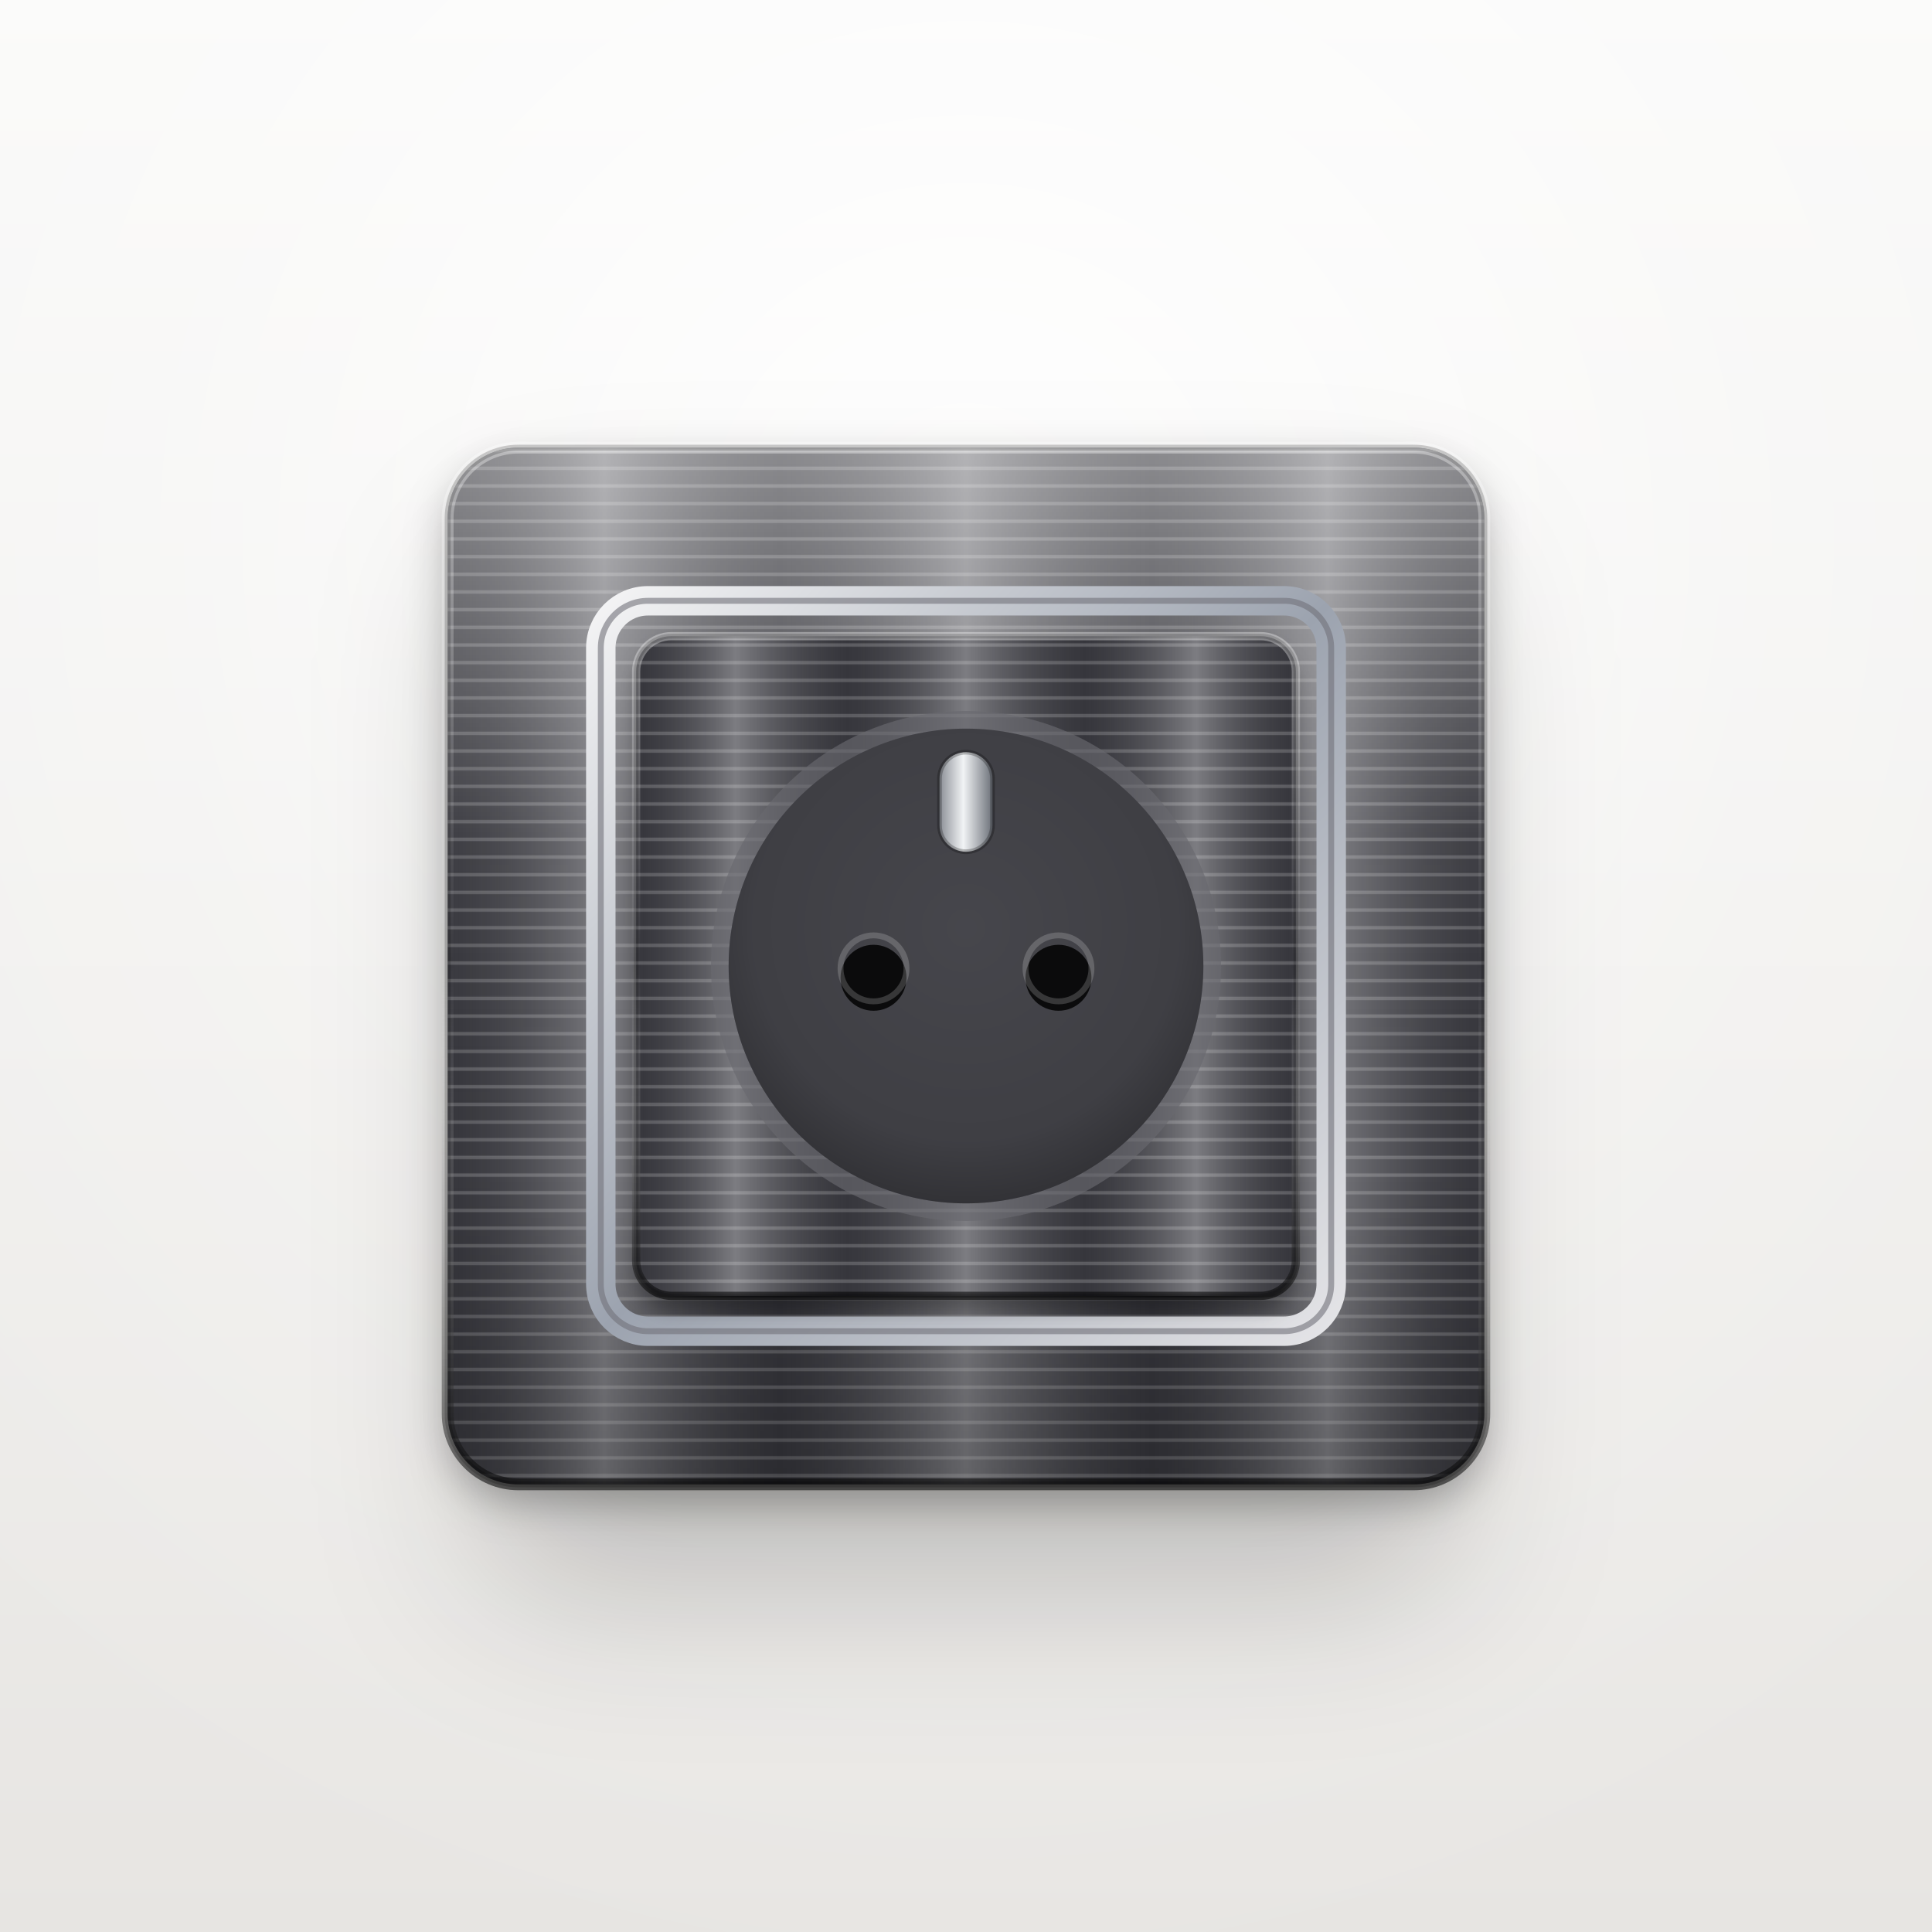
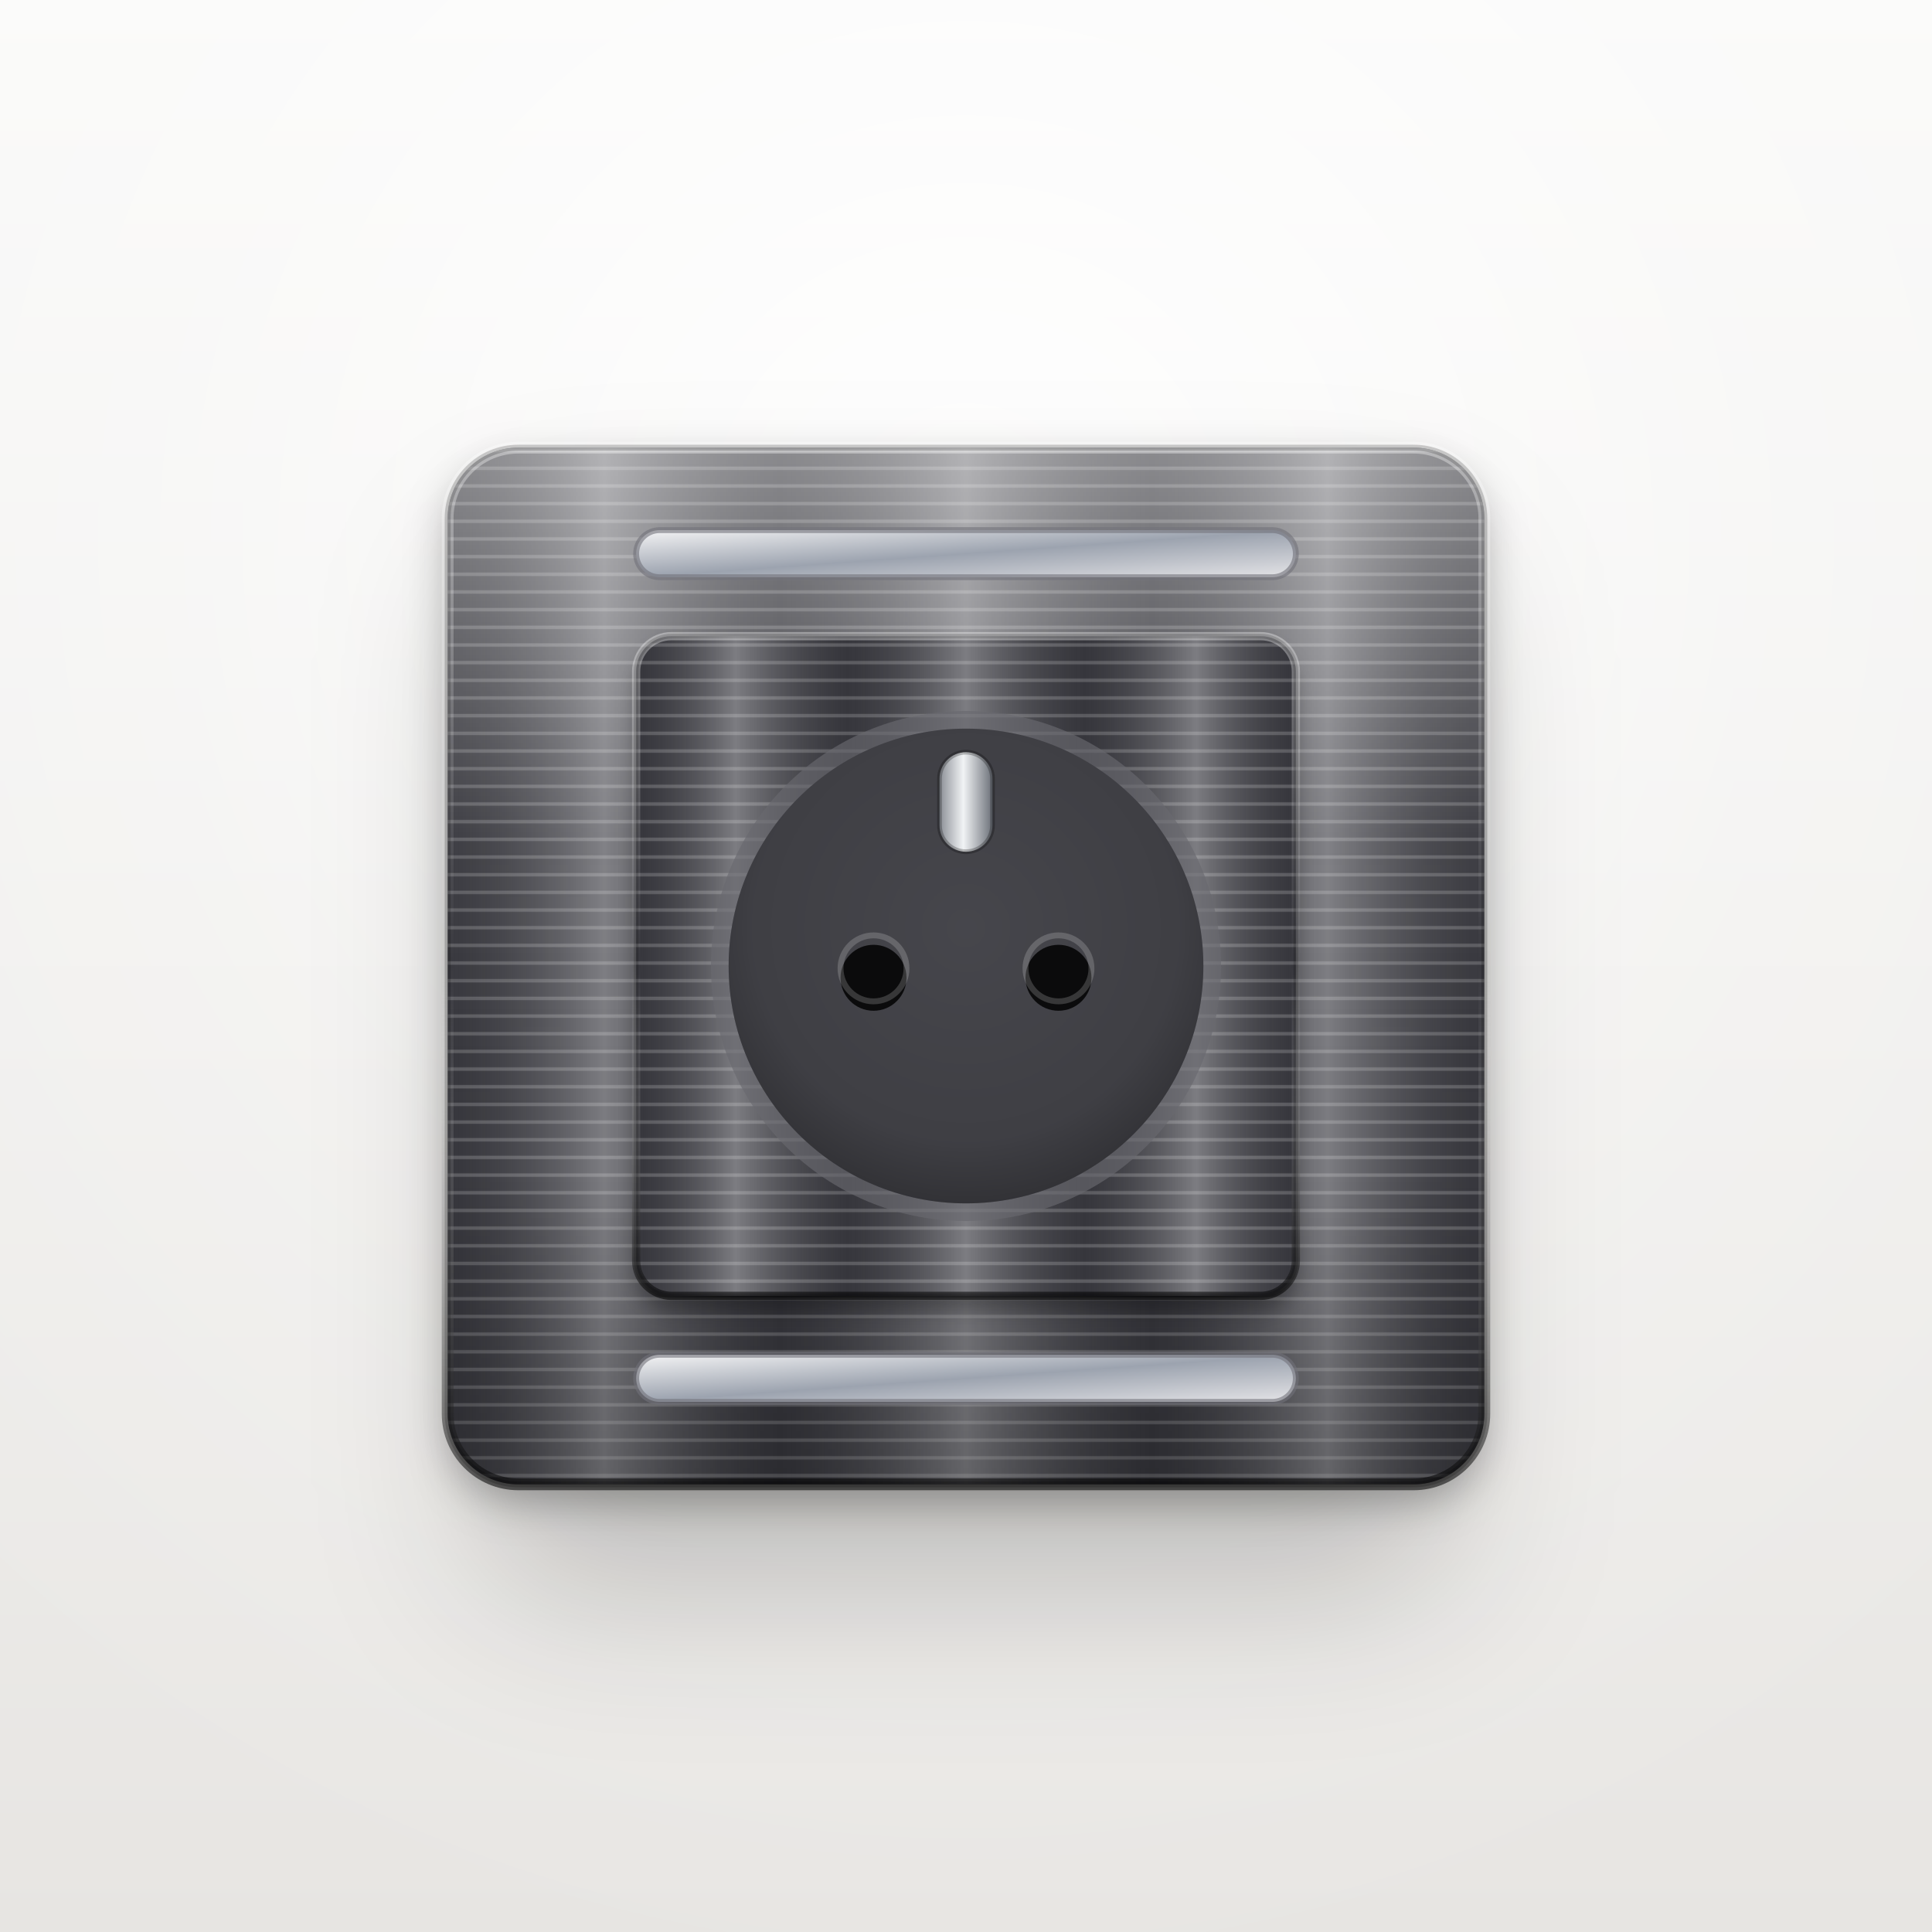
- <svg xmlns="http://www.w3.org/2000/svg" viewBox="0 0 328 328" width="328" height="328" role="img" aria-label="Time – Antracitová (34)" data-series="ABB|Time" data-color="abb-time-34" data-part="socket">
+ <svg xmlns="http://www.w3.org/2000/svg" data-color="abb-time-34" data-part="socket" viewBox="0 0 328 328" width="328" height="328" role="img" aria-label="Time – Antracitová (34)" data-shape="metal" data-material="metal" data-series="ABB|Time">
  <defs>
    <linearGradient id="bg" x1="0" y1="0" x2="0" y2="1">
      <stop offset="0" stop-color="#fafaf9" />
      <stop offset="1" stop-color="#e7e5e2" />
    </linearGradient>
    <radialGradient id="spot" cx="0.5" cy="0.28" r="0.75">
      <stop offset="0" stop-color="#ffffff" stop-opacity="0.95" />
      <stop offset="0.55" stop-color="#ffffff" stop-opacity="0.25" />
      <stop offset="1" stop-color="#ffffff" stop-opacity="0" />
    </radialGradient>
    <filter id="soft" x="-30%" y="-30%" width="160%" height="170%">
      <feGaussianBlur stdDeviation="14" />
    </filter>
    <filter id="contact" x="-20%" y="-20%" width="140%" height="150%">
      <feGaussianBlur stdDeviation="3.5" />
    </filter>
    <filter id="lip" x="-10%" y="-10%" width="120%" height="130%">
      <feGaussianBlur stdDeviation="1.6" />
    </filter>
    <linearGradient id="relief" x1="0" y1="0" x2="0" y2="1">
      <stop offset="0" stop-color="#ffffff" stop-opacity="0.42" />
      <stop offset="0.38" stop-color="#ffffff" stop-opacity="0.04" />
      <stop offset="0.7" stop-color="#000000" stop-opacity="0" />
      <stop offset="1" stop-color="#000000" stop-opacity="0.2" />
    </linearGradient>
    <linearGradient id="edge" x1="0" y1="0" x2="0" y2="1">
      <stop offset="0" stop-color="#ffffff" stop-opacity="0.35" />
      <stop offset="0.5" stop-color="#ffffff" stop-opacity="0" />
      <stop offset="1" stop-color="#000000" stop-opacity="0.55" />
    </linearGradient>
    <linearGradient id="rocker" x1="0" y1="0" x2="0" y2="1">
      <stop offset="0" stop-color="#ffffff" stop-opacity="0.34" />
      <stop offset="0.5" stop-color="#ffffff" stop-opacity="0.02" />
      <stop offset="0.52" stop-color="#000000" stop-opacity="0.03" />
      <stop offset="1" stop-color="#000000" stop-opacity="0.16" />
    </linearGradient>
    <linearGradient id="gloss" x1="0" y1="0" x2="1" y2="1">
      <stop offset="0" stop-color="#ffffff" stop-opacity="0.5" />
      <stop offset="0.32" stop-color="#ffffff" stop-opacity="0.08" />
      <stop offset="0.34" stop-color="#ffffff" stop-opacity="0.22" />
      <stop offset="0.5" stop-color="#ffffff" stop-opacity="0.02" />
      <stop offset="1" stop-color="#000000" stop-opacity="0.08" />
    </linearGradient>
    <linearGradient id="glass" x1="0" y1="0" x2="1" y2="1">
      <stop offset="0" stop-color="#ffffff" stop-opacity="0.55" />
-       <stop offset="0.3" stop-color="#ffffff" stop-opacity="0.1" />
-       <stop offset="0.31" stop-color="#ffffff" stop-opacity="0.32" />
-       <stop offset="0.48" stop-color="#ffffff" stop-opacity="0.03" />
-       <stop offset="1" stop-color="#000000" stop-opacity="0.22" />
+       <stop offset="0.24" stop-color="#ffffff" stop-opacity="0.1" />
+       <stop offset="0.25" stop-color="#ffffff" stop-opacity="0.42" />
+       <stop offset="0.31" stop-color="#ffffff" stop-opacity="0.34" />
+       <stop offset="0.32" stop-color="#ffffff" stop-opacity="0.05" />
+       <stop offset="0.6" stop-color="#ffffff" stop-opacity="0.02" />
+       <stop offset="1" stop-color="#000000" stop-opacity="0.24" />
    </linearGradient>
    <linearGradient id="metal" x1="0" y1="0" x2="1" y2="0">
      <stop offset="0" stop-color="#000000" stop-opacity="0.14" />
      <stop offset="0.15" stop-color="#ffffff" stop-opacity="0.32" />
      <stop offset="0.32" stop-color="#000000" stop-opacity="0.14" />
      <stop offset="0.5" stop-color="#ffffff" stop-opacity="0.32" />
      <stop offset="0.68" stop-color="#000000" stop-opacity="0.14" />
      <stop offset="0.85" stop-color="#ffffff" stop-opacity="0.32" />
      <stop offset="1" stop-color="#000000" stop-opacity="0.14" />
    </linearGradient>
    <pattern id="brushed" width="6" height="3" patternUnits="userSpaceOnUse">
      <path d="M0 1.5 H6" stroke="#ffffff" stroke-opacity="0.18" stroke-width="0.6" />
    </pattern>
    <radialGradient id="soft-touch" cx="0.5" cy="0.4" r="0.8">
      <stop offset="0" stop-color="#ffffff" stop-opacity="0.1" />
      <stop offset="1" stop-color="#000000" stop-opacity="0.1" />
    </radialGradient>
+     <filter id="grain" x="0" y="0" width="100%" height="100%">
+       <feTurbulence type="fractalNoise" baseFrequency="0.85" numOctaves="2" seed="7" result="noise" />
+       <feColorMatrix in="noise" type="matrix" values="0 0 0 0 0  0 0 0 0 0  0 0 0 0 0  0 0 0 0.55 -0.12" />
+     </filter>
+     <pattern id="pores" width="18" height="18" patternUnits="userSpaceOnUse">
+       <circle cx="3" cy="4" r="1.1" fill="#000000" fill-opacity="0.22" />
+       <circle cx="12" cy="9" r="0.8" fill="#000000" fill-opacity="0.18" />
+       <circle cx="7" cy="15" r="1.3" fill="#000000" fill-opacity="0.14" />
+       <circle cx="15" cy="2" r="0.6" fill="#ffffff" fill-opacity="0.3" />
+     </pattern>
+     <pattern id="slate" width="220" height="26" patternUnits="userSpaceOnUse">
+       <path d="M0 5 C50 2 120 9 220 4" fill="none" stroke="#ffffff" stroke-opacity="0.12" stroke-width="2.2" />
+       <path d="M0 13 C70 16 140 10 220 14" fill="none" stroke="#000000" stroke-opacity="0.22" stroke-width="3.2" />
+       <path d="M0 21 C60 19 150 24 220 20" fill="none" stroke="#ffffff" stroke-opacity="0.07" stroke-width="1.6" />
+     </pattern>
+     <pattern id="paper" width="14" height="10" patternUnits="userSpaceOnUse">
+       <path d="M0 2 L9 3.5 M3 7 L13 6 M1 9.5 L6 8.6" stroke="#000000" stroke-opacity="0.16" stroke-width="0.7" />
+       <path d="M5 1 L12 2.2" stroke="#ffffff" stroke-opacity="0.14" stroke-width="0.6" />
+     </pattern>
+     <pattern id="wood" width="80" height="22" patternUnits="userSpaceOnUse">
+       <path d="M0 5 C20 1 40 9 80 4 M0 13 C24 10 52 17 80 12 M0 19 C30 17 50 22 80 18" fill="none" stroke="#000000" stroke-opacity="0.24" stroke-width="1.4" />
+       <path d="M0 9 C26 6 46 12 80 8" fill="none" stroke="#ffffff" stroke-opacity="0.12" stroke-width="1" />
+     </pattern>
+     <radialGradient id="porcelain" cx="0.34" cy="0.28" r="0.85">
+       <stop offset="0" stop-color="#ffffff" stop-opacity="0.75" />
+       <stop offset="0.45" stop-color="#ffffff" stop-opacity="0.08" />
+       <stop offset="1" stop-color="#000000" stop-opacity="0.2" />
+     </radialGradient>
    <radialGradient id="well" cx="0.5" cy="0.42" r="0.6">
      <stop offset="0" stop-color="#000000" stop-opacity="0.04" />
      <stop offset="0.75" stop-color="#000000" stop-opacity="0.14" />
      <stop offset="1" stop-color="#000000" stop-opacity="0.34" />
+     </radialGradient>
+     <radialGradient id="cavity" cx="0.5" cy="0.36" r="0.62">
+       <stop offset="0" stop-color="#000000" stop-opacity="0.08" />
+       <stop offset="0.6" stop-color="#000000" stop-opacity="0.22" />
+       <stop offset="1" stop-color="#000000" stop-opacity="0.55" />
    </radialGradient>
    <linearGradient id="pin" x1="0" y1="0" x2="1" y2="0">
      <stop offset="0" stop-color="#8b8f96" />
      <stop offset="0.45" stop-color="#f1f3f5" />
      <stop offset="1" stop-color="#6b7078" />
    </linearGradient>
    <linearGradient id="chrome" x1="0" y1="0" x2="1" y2="1">
      <stop offset="0" stop-color="#f4f4f5" />
      <stop offset="0.5" stop-color="#9ca3af" />
      <stop offset="1" stop-color="#e4e4e7" />
    </linearGradient>
    <radialGradient id="convex" cx="0.5" cy="0.3" r="0.8">
      <stop offset="0" stop-color="#ffffff" stop-opacity="0.4" />
      <stop offset="0.65" stop-color="#ffffff" stop-opacity="0" />
      <stop offset="1" stop-color="#000000" stop-opacity="0.18" />
    </radialGradient>
+     <linearGradient id="smoke" x1="0" y1="0" x2="0" y2="1">
+       <stop offset="0" stop-color="#52525b" stop-opacity="0.55" />
+       <stop offset="1" stop-color="#18181b" stop-opacity="0.72" />
+     </linearGradient>
  </defs>
  <rect width="328" height="328" fill="url(#bg)" />
  <rect width="328" height="328" fill="url(#spot)" />
  <rect x="82" y="94" width="164" height="176" rx="12" fill="#000000" opacity="0.2" filter="url(#soft)" />
  <rect x="76" y="79" width="176" height="176" rx="12" fill="#000000" opacity="0.3" filter="url(#contact)" />
  <rect x="76" y="76" width="176" height="176" rx="12" fill="#3f3f46" />
  <rect x="76" y="76" width="176" height="176" rx="12" fill="url(#metal)" />
  <rect x="76" y="76" width="176" height="176" rx="12" fill="url(#brushed)" />
  <rect x="76" y="76" width="176" height="176" rx="12" fill="url(#relief)" />
  <rect x="76" y="76" width="176" height="176" rx="12" fill="none" stroke="url(#edge)" stroke-width="2" />
  <rect x="76" y="76" width="176" height="176" rx="12" fill="none" stroke="#000000" stroke-opacity="0.18" stroke-width="1" />
  <g data-part="socket">
-     <rect x="102" y="102" width="124" height="124" rx="8" fill="none" stroke="url(#chrome)" stroke-width="5" />
-     <rect x="102" y="102" width="124" height="124" rx="8" fill="none" stroke="#71717a" stroke-opacity="0.6" stroke-width="1" />
+     <rect x="108" y="90" width="112" height="8" rx="4" fill="url(#chrome)" data-part="strip" />
+     <rect x="108" y="90" width="112" height="8" rx="4" fill="none" stroke="#71717a" stroke-opacity="0.6" stroke-width="1" />
+     <rect x="108" y="230" width="112" height="8" rx="4" fill="url(#chrome)" data-part="strip" />
+     <rect x="108" y="230" width="112" height="8" rx="4" fill="none" stroke="#71717a" stroke-opacity="0.6" stroke-width="1" />
    <rect x="108" y="110.5" width="112" height="112" rx="6" fill="#000000" opacity="0.28" filter="url(#lip)" />
    <rect x="108" y="108" width="112" height="112" rx="6" fill="#3f3f46" />
    <rect x="108" y="108" width="112" height="112" rx="6" fill="url(#metal)" />
    <rect x="108" y="108" width="112" height="112" rx="6" fill="url(#brushed)" />
    <circle cx="164" cy="164" r="43.3" fill="#69696f" opacity="0.65" />
    <circle cx="164" cy="164" r="40.3" fill="#49494f" />
    <circle cx="164" cy="164" r="40.3" fill="url(#well)" />
    <circle cx="148.3" cy="166" r="5.6" fill="#0b0b0c" />
    <circle cx="148.3" cy="164.4" r="5.6" fill="none" stroke="#ffffff" stroke-opacity="0.18" stroke-width="1" />
    <circle cx="179.7" cy="166" r="5.6" fill="#0b0b0c" />
    <circle cx="179.7" cy="164.4" r="5.6" fill="none" stroke="#ffffff" stroke-opacity="0.18" stroke-width="1" />
    <rect x="159.5" y="127.7" width="9" height="16.9" rx="4.5" fill="url(#pin)" />
    <rect x="159.5" y="127.7" width="9" height="16.9" rx="4.5" fill="none" stroke="#000000" stroke-opacity="0.25" stroke-width="0.8" />
    <rect x="108" y="108" width="112" height="112" rx="6" fill="none" stroke="url(#edge)" stroke-width="1.4" />
    <rect x="108" y="108" width="112" height="112" rx="6" fill="none" stroke="#000000" stroke-opacity="0.16" stroke-width="0.8" />
  </g>
</svg>
